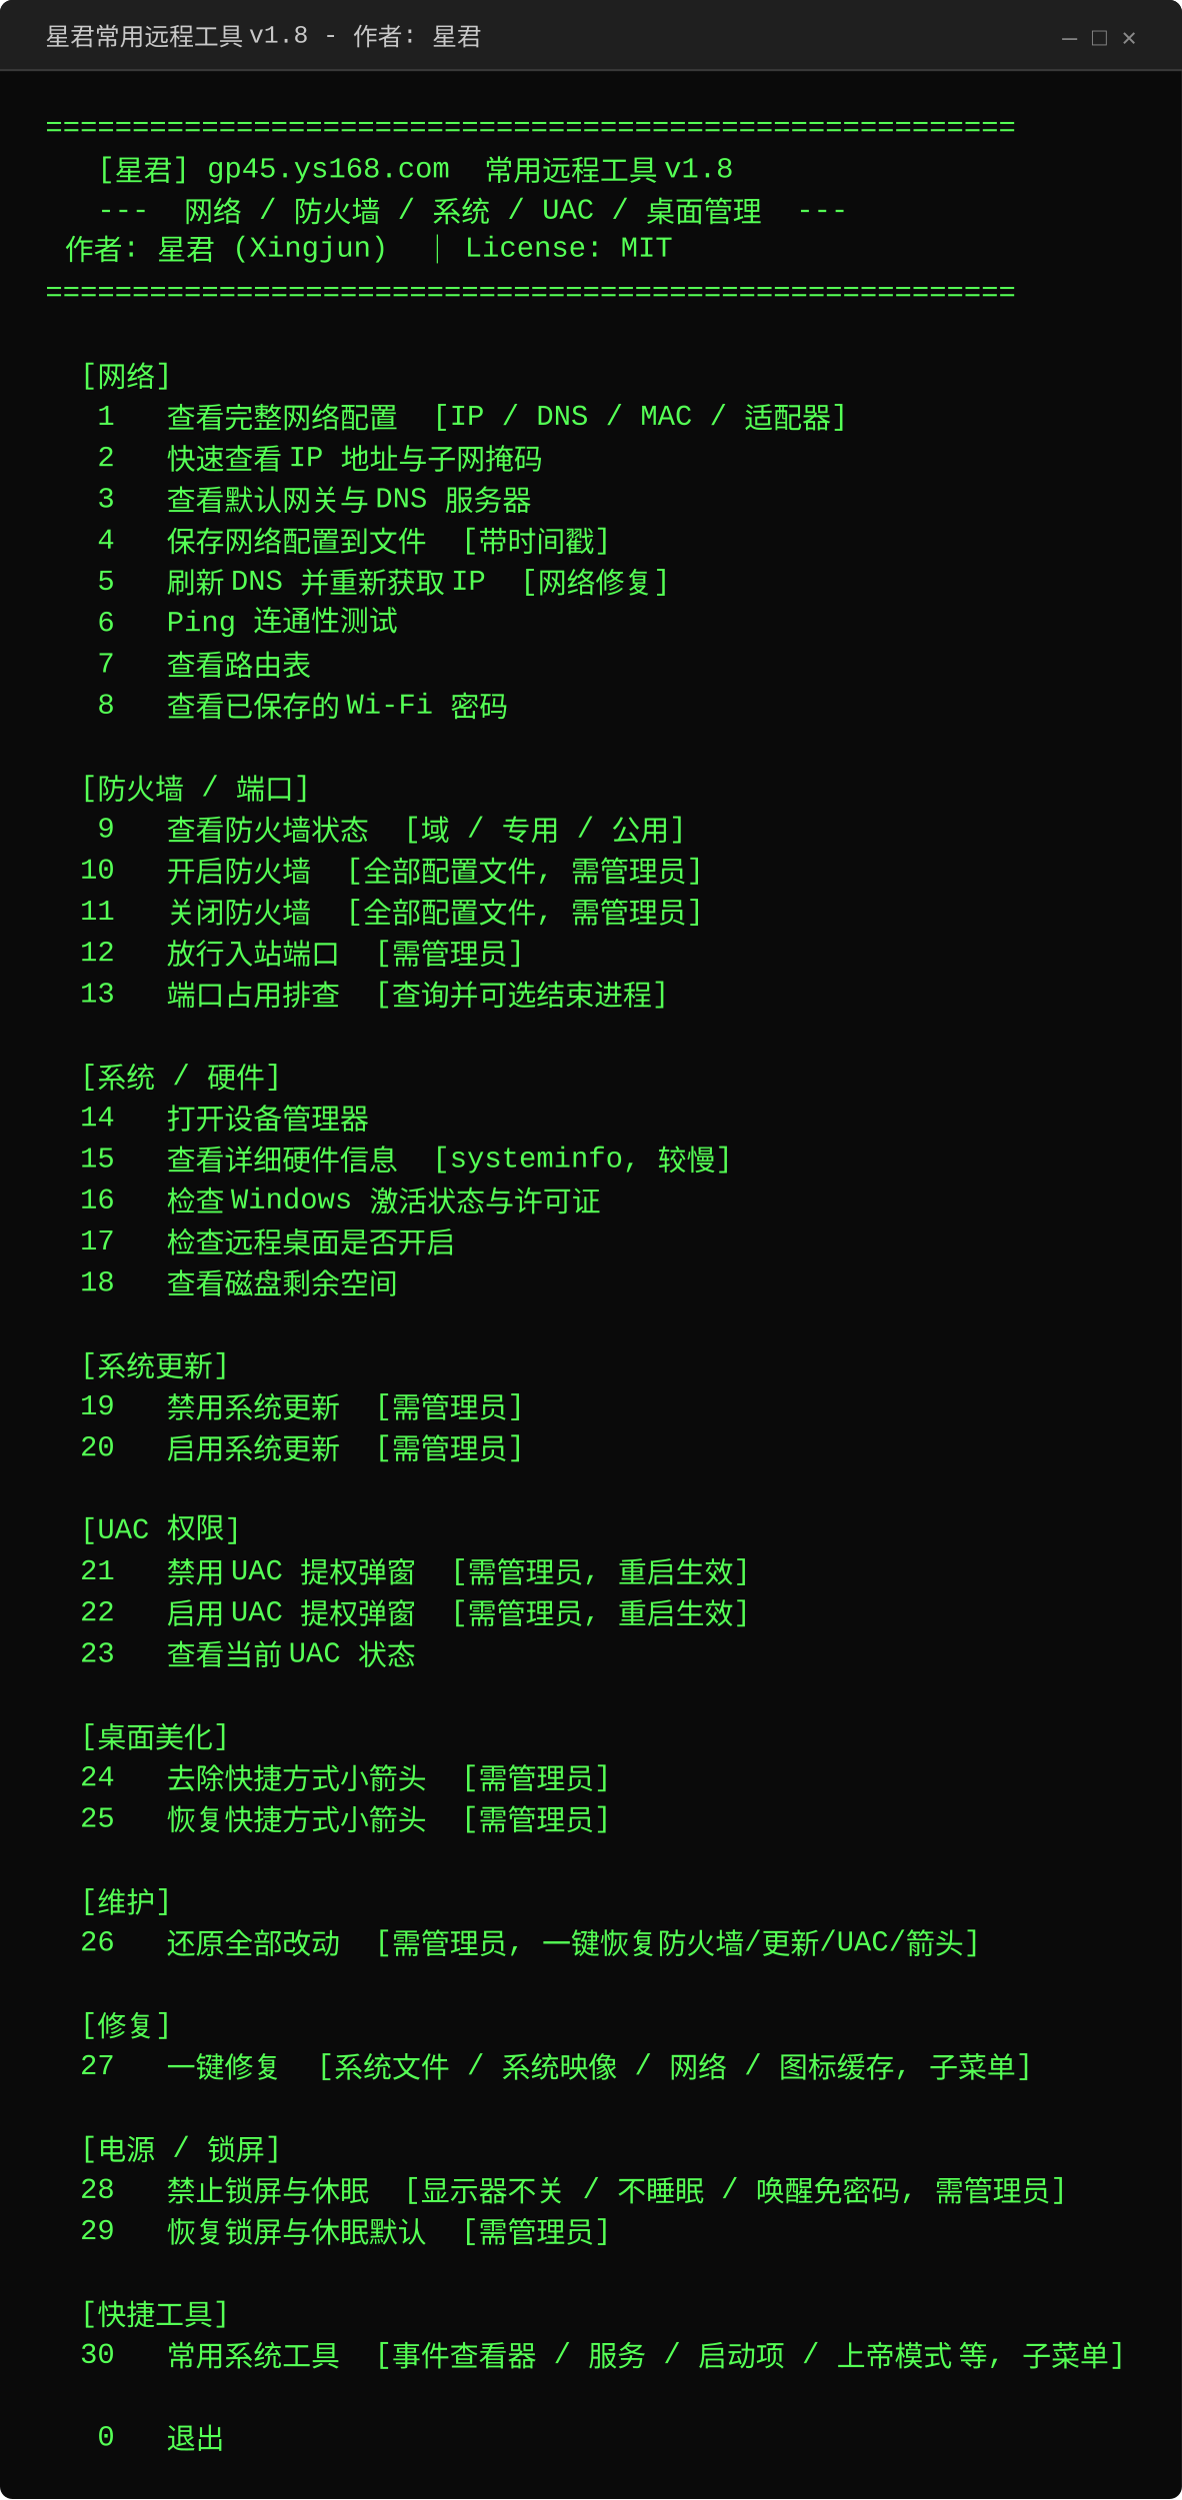
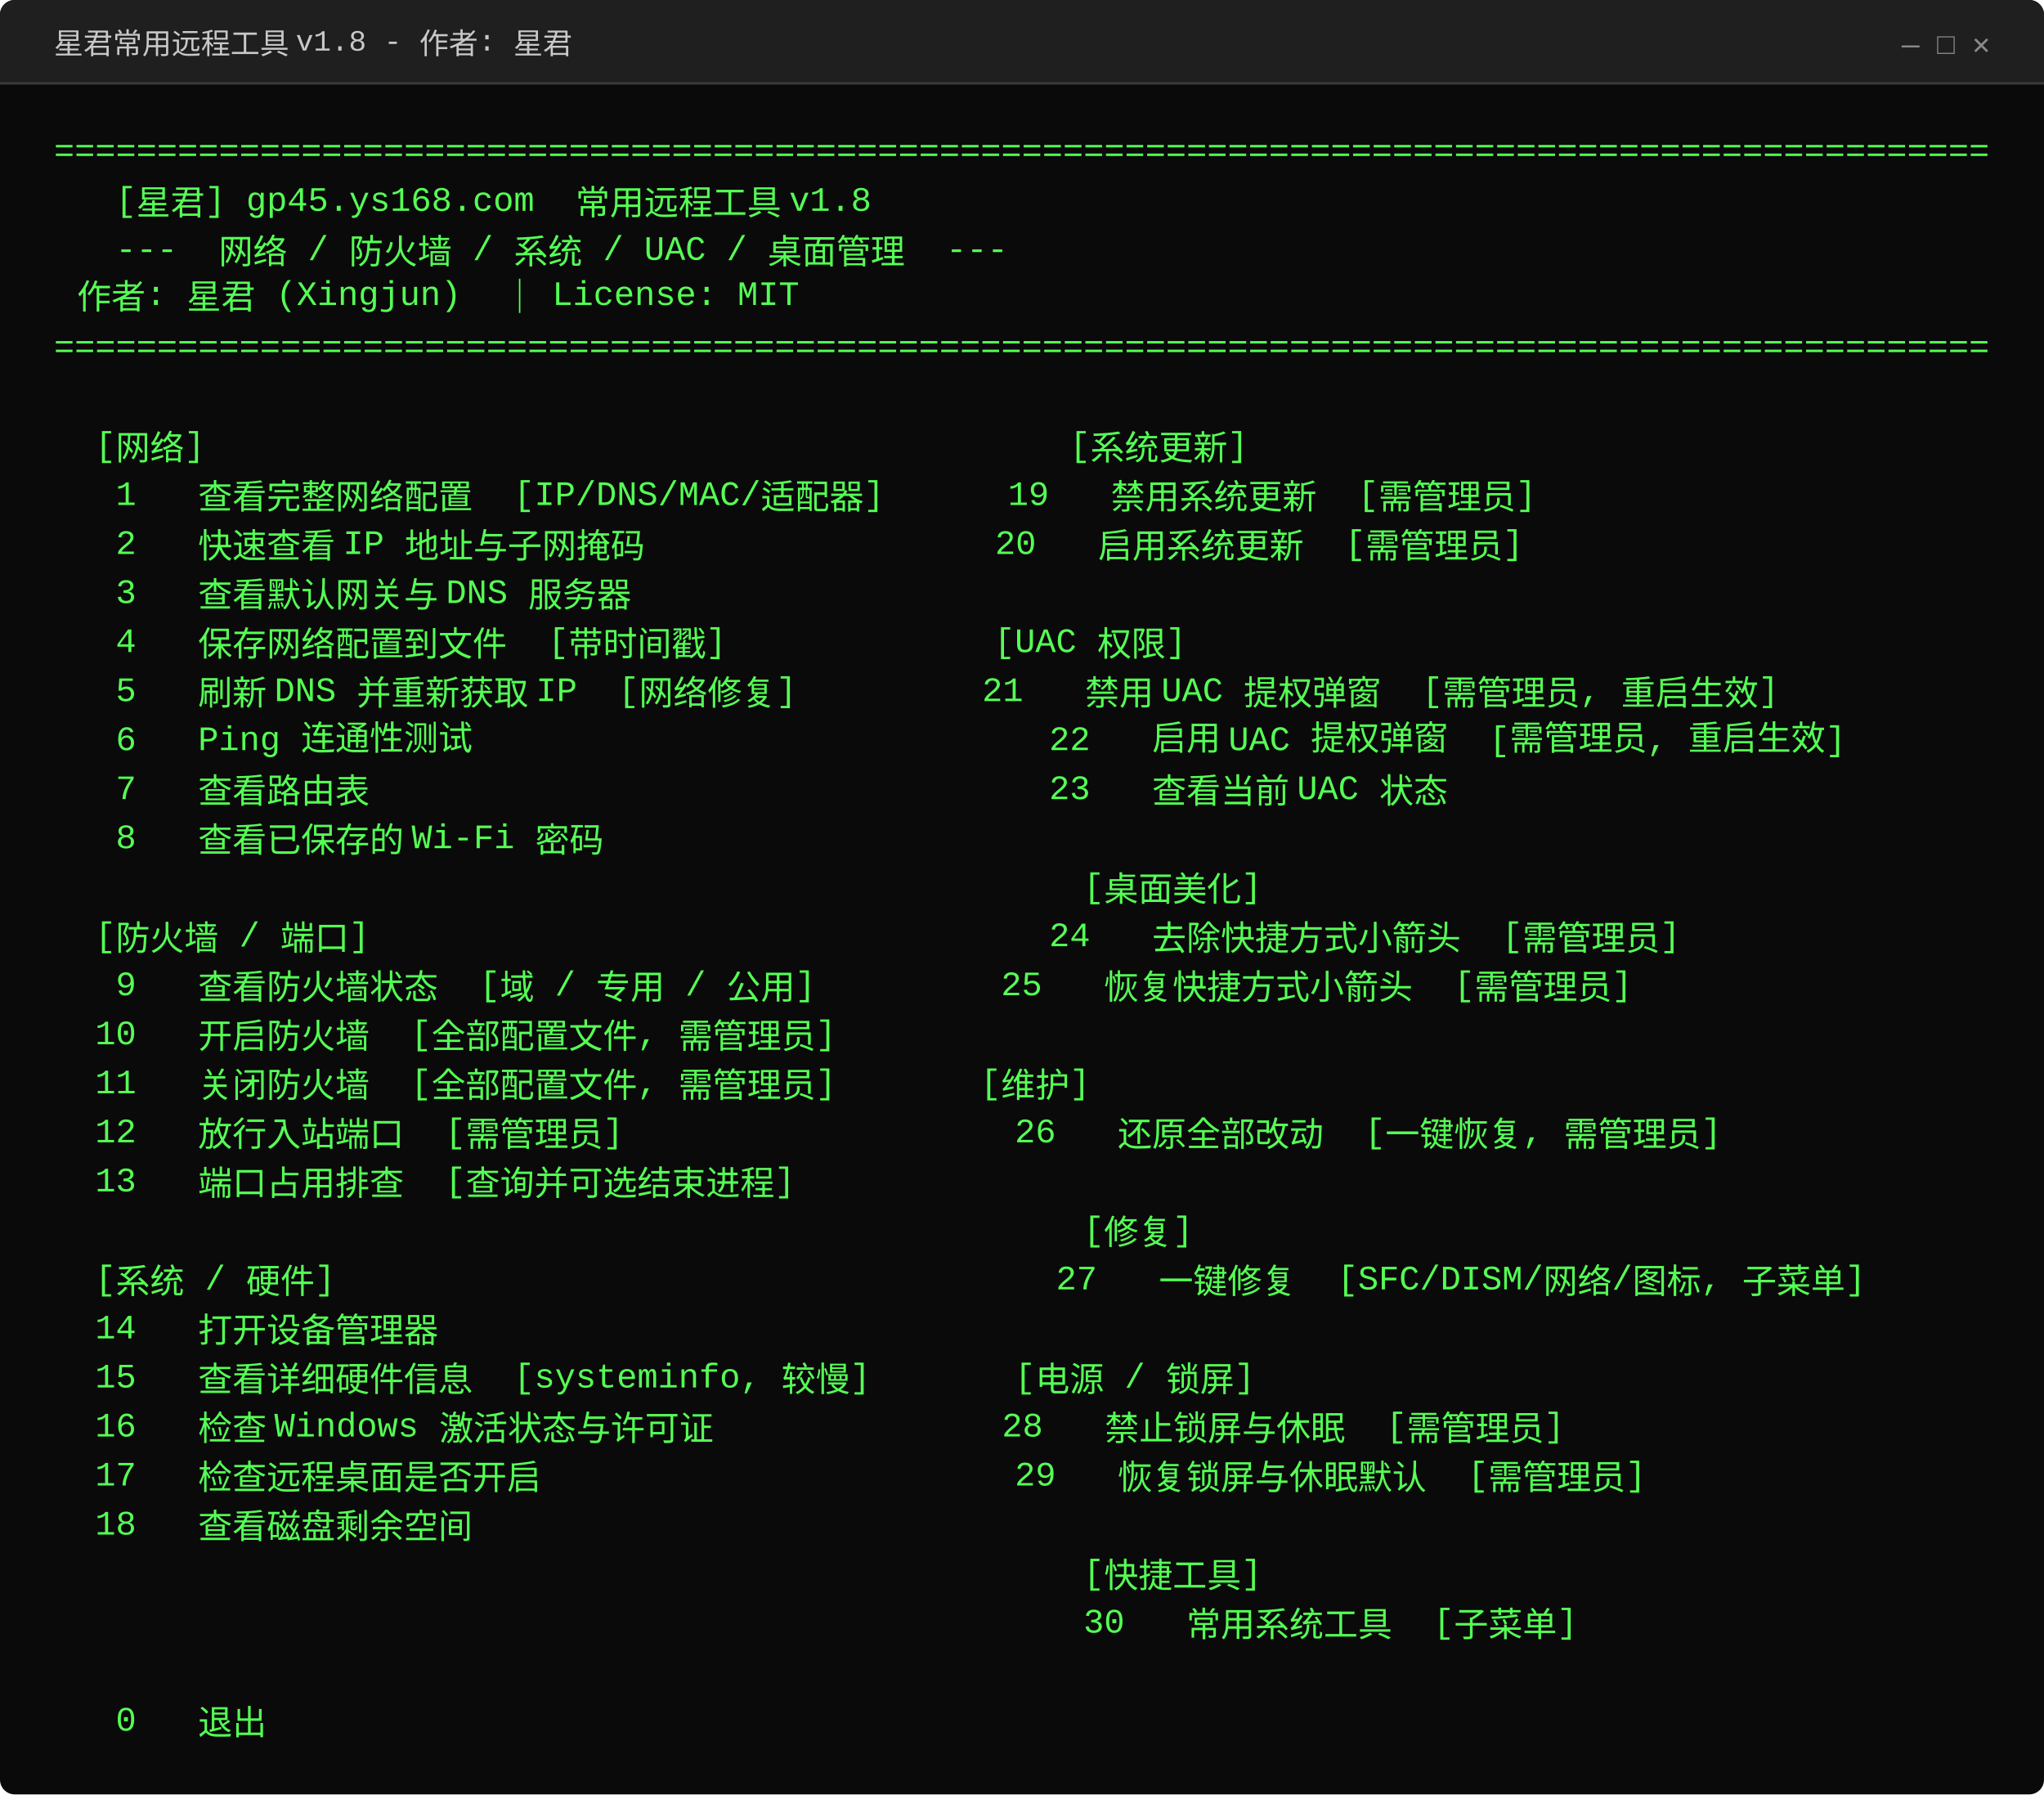
- <svg xmlns="http://www.w3.org/2000/svg" width="573" height="1212" viewBox="0 0 573 1212" role="img" aria-label="星君常用远程工具 v1.8 菜单输出">
-   <rect x="0" y="0" width="573" height="1212" rx="6" fill="#0A0A0A" />
-   <rect x="0" y="0" width="573" height="34" rx="6" fill="#1F1F1F" />
-   <rect x="0" y="26" width="573" height="8" fill="#1F1F1F" />
-   <line x1="0" y1="34" x2="573" y2="34" stroke="#3A3A3A" stroke-width="1" />
+ <svg xmlns="http://www.w3.org/2000/svg" width="834" height="732" viewBox="0 0 834 732" role="img" aria-label="星君常用远程工具 v1.8 菜单输出">
+   <rect x="0" y="0" width="834" height="732" rx="6" fill="#0A0A0A" />
+   <rect x="0" y="0" width="834" height="34" rx="6" fill="#1F1F1F" />
+   <rect x="0" y="26" width="834" height="8" fill="#1F1F1F" />
+   <line x1="0" y1="34" x2="834" y2="34" stroke="#3A3A3A" stroke-width="1" />
  <text x="22" y="22" font-size="12" fill="#C8C8C8" font-family="Consolas, 'NSimSun', '新宋体', 'MS Gothic', 'Courier New', ui-monospace, monospace">星君常用远程工具 v1.8  -  作者: 星君</text>
-   <text x="551" y="22" text-anchor="end" font-size="12" fill="#8A8A8A" font-family="Consolas, 'NSimSun', '新宋体', 'MS Gothic', 'Courier New', ui-monospace, monospace">—  □  ✕</text>
-   <text x="22.0" y="66.0" fill="#55FF55" font-size="14.0" font-family="Consolas, 'NSimSun', '新宋体', 'MS Gothic', 'Courier New', ui-monospace, monospace" xml:space="preserve">========================================================</text>
+   <text x="812" y="22" text-anchor="end" font-size="12" fill="#8A8A8A" font-family="Consolas, 'NSimSun', '新宋体', 'MS Gothic', 'Courier New', ui-monospace, monospace">—  □  ✕</text>
+   <text x="22.0" y="66.0" fill="#55FF55" font-size="14.0" font-family="Consolas, 'NSimSun', '新宋体', 'MS Gothic', 'Courier New', ui-monospace, monospace" xml:space="preserve">==============================================================================================</text>
  <text x="22.0" y="86.0" fill="#55FF55" font-size="14.0" font-family="Consolas, 'NSimSun', '新宋体', 'MS Gothic', 'Courier New', ui-monospace, monospace" xml:space="preserve">   [星君] gp45.ys168.com  常用远程工具 v1.8</text>
  <text x="22.0" y="106.0" fill="#55FF55" font-size="14.0" font-family="Consolas, 'NSimSun', '新宋体', 'MS Gothic', 'Courier New', ui-monospace, monospace" xml:space="preserve">   ---  网络 / 防火墙 / 系统 / UAC / 桌面管理  ---</text>
  <text x="22.0" y="126.0" fill="#55FF55" font-size="14.0" font-family="Consolas, 'NSimSun', '新宋体', 'MS Gothic', 'Courier New', ui-monospace, monospace" xml:space="preserve">   作者: 星君 (Xingjun)  ｜  License: MIT</text>
-   <text x="22.0" y="146.0" fill="#55FF55" font-size="14.0" font-family="Consolas, 'NSimSun', '新宋体', 'MS Gothic', 'Courier New', ui-monospace, monospace" xml:space="preserve">========================================================</text>
-   <text x="22.0" y="186.0" fill="#55FF55" font-size="14.0" font-family="Consolas, 'NSimSun', '新宋体', 'MS Gothic', 'Courier New', ui-monospace, monospace" xml:space="preserve">  [网络]</text>
-   <text x="22.0" y="206.0" fill="#55FF55" font-size="14.0" font-family="Consolas, 'NSimSun', '新宋体', 'MS Gothic', 'Courier New', ui-monospace, monospace" xml:space="preserve">   1   查看完整网络配置  [IP / DNS / MAC / 适配器]</text>
-   <text x="22.0" y="226.0" fill="#55FF55" font-size="14.0" font-family="Consolas, 'NSimSun', '新宋体', 'MS Gothic', 'Courier New', ui-monospace, monospace" xml:space="preserve">   2   快速查看 IP 地址与子网掩码</text>
+   <text x="22.0" y="146.0" fill="#55FF55" font-size="14.0" font-family="Consolas, 'NSimSun', '新宋体', 'MS Gothic', 'Courier New', ui-monospace, monospace" xml:space="preserve">==============================================================================================</text>
+   <text x="22.0" y="186.0" fill="#55FF55" font-size="14.0" font-family="Consolas, 'NSimSun', '新宋体', 'MS Gothic', 'Courier New', ui-monospace, monospace" xml:space="preserve">  [网络]                                          [系统更新]</text>
+   <text x="22.0" y="206.0" fill="#55FF55" font-size="14.0" font-family="Consolas, 'NSimSun', '新宋体', 'MS Gothic', 'Courier New', ui-monospace, monospace" xml:space="preserve">   1   查看完整网络配置  [IP/DNS/MAC/适配器]      19   禁用系统更新  [需管理员]</text>
+   <text x="22.0" y="226.0" fill="#55FF55" font-size="14.0" font-family="Consolas, 'NSimSun', '新宋体', 'MS Gothic', 'Courier New', ui-monospace, monospace" xml:space="preserve">   2   快速查看 IP 地址与子网掩码                 20   启用系统更新  [需管理员]</text>
  <text x="22.0" y="246.0" fill="#55FF55" font-size="14.0" font-family="Consolas, 'NSimSun', '新宋体', 'MS Gothic', 'Courier New', ui-monospace, monospace" xml:space="preserve">   3   查看默认网关与 DNS 服务器</text>
-   <text x="22.0" y="266.0" fill="#55FF55" font-size="14.0" font-family="Consolas, 'NSimSun', '新宋体', 'MS Gothic', 'Courier New', ui-monospace, monospace" xml:space="preserve">   4   保存网络配置到文件  [带时间戳]</text>
-   <text x="22.0" y="286.0" fill="#55FF55" font-size="14.0" font-family="Consolas, 'NSimSun', '新宋体', 'MS Gothic', 'Courier New', ui-monospace, monospace" xml:space="preserve">   5   刷新 DNS 并重新获取 IP  [网络修复]</text>
-   <text x="22.0" y="306.0" fill="#55FF55" font-size="14.0" font-family="Consolas, 'NSimSun', '新宋体', 'MS Gothic', 'Courier New', ui-monospace, monospace" xml:space="preserve">   6   Ping 连通性测试</text>
-   <text x="22.0" y="326.0" fill="#55FF55" font-size="14.0" font-family="Consolas, 'NSimSun', '新宋体', 'MS Gothic', 'Courier New', ui-monospace, monospace" xml:space="preserve">   7   查看路由表</text>
+   <text x="22.0" y="266.0" fill="#55FF55" font-size="14.0" font-family="Consolas, 'NSimSun', '新宋体', 'MS Gothic', 'Courier New', ui-monospace, monospace" xml:space="preserve">   4   保存网络配置到文件  [带时间戳]             [UAC 权限]</text>
+   <text x="22.0" y="286.0" fill="#55FF55" font-size="14.0" font-family="Consolas, 'NSimSun', '新宋体', 'MS Gothic', 'Courier New', ui-monospace, monospace" xml:space="preserve">   5   刷新 DNS 并重新获取 IP  [网络修复]         21   禁用 UAC 提权弹窗  [需管理员, 重启生效]</text>
+   <text x="22.0" y="306.0" fill="#55FF55" font-size="14.0" font-family="Consolas, 'NSimSun', '新宋体', 'MS Gothic', 'Courier New', ui-monospace, monospace" xml:space="preserve">   6   Ping 连通性测试                            22   启用 UAC 提权弹窗  [需管理员, 重启生效]</text>
+   <text x="22.0" y="326.0" fill="#55FF55" font-size="14.0" font-family="Consolas, 'NSimSun', '新宋体', 'MS Gothic', 'Courier New', ui-monospace, monospace" xml:space="preserve">   7   查看路由表                                 23   查看当前 UAC 状态</text>
  <text x="22.0" y="346.0" fill="#55FF55" font-size="14.0" font-family="Consolas, 'NSimSun', '新宋体', 'MS Gothic', 'Courier New', ui-monospace, monospace" xml:space="preserve">   8   查看已保存的 Wi-Fi 密码</text>
-   <text x="22.0" y="386.0" fill="#55FF55" font-size="14.0" font-family="Consolas, 'NSimSun', '新宋体', 'MS Gothic', 'Courier New', ui-monospace, monospace" xml:space="preserve">  [防火墙 / 端口]</text>
-   <text x="22.0" y="406.0" fill="#55FF55" font-size="14.0" font-family="Consolas, 'NSimSun', '新宋体', 'MS Gothic', 'Courier New', ui-monospace, monospace" xml:space="preserve">   9   查看防火墙状态  [域 / 专用 / 公用]</text>
+   <text x="22.0" y="366.0" fill="#55FF55" font-size="14.0" font-family="Consolas, 'NSimSun', '新宋体', 'MS Gothic', 'Courier New', ui-monospace, monospace" xml:space="preserve">                                                  [桌面美化]</text>
+   <text x="22.0" y="386.0" fill="#55FF55" font-size="14.0" font-family="Consolas, 'NSimSun', '新宋体', 'MS Gothic', 'Courier New', ui-monospace, monospace" xml:space="preserve">  [防火墙 / 端口]                                 24   去除快捷方式小箭头  [需管理员]</text>
+   <text x="22.0" y="406.0" fill="#55FF55" font-size="14.0" font-family="Consolas, 'NSimSun', '新宋体', 'MS Gothic', 'Courier New', ui-monospace, monospace" xml:space="preserve">   9   查看防火墙状态  [域 / 专用 / 公用]         25   恢复快捷方式小箭头  [需管理员]</text>
  <text x="22.0" y="426.0" fill="#55FF55" font-size="14.0" font-family="Consolas, 'NSimSun', '新宋体', 'MS Gothic', 'Courier New', ui-monospace, monospace" xml:space="preserve">  10   开启防火墙  [全部配置文件, 需管理员]</text>
-   <text x="22.0" y="446.0" fill="#55FF55" font-size="14.0" font-family="Consolas, 'NSimSun', '新宋体', 'MS Gothic', 'Courier New', ui-monospace, monospace" xml:space="preserve">  11   关闭防火墙  [全部配置文件, 需管理员]</text>
-   <text x="22.0" y="466.0" fill="#55FF55" font-size="14.0" font-family="Consolas, 'NSimSun', '新宋体', 'MS Gothic', 'Courier New', ui-monospace, monospace" xml:space="preserve">  12   放行入站端口  [需管理员]</text>
+   <text x="22.0" y="446.0" fill="#55FF55" font-size="14.0" font-family="Consolas, 'NSimSun', '新宋体', 'MS Gothic', 'Courier New', ui-monospace, monospace" xml:space="preserve">  11   关闭防火墙  [全部配置文件, 需管理员]       [维护]</text>
+   <text x="22.0" y="466.0" fill="#55FF55" font-size="14.0" font-family="Consolas, 'NSimSun', '新宋体', 'MS Gothic', 'Courier New', ui-monospace, monospace" xml:space="preserve">  12   放行入站端口  [需管理员]                   26   还原全部改动  [一键恢复, 需管理员]</text>
  <text x="22.0" y="486.0" fill="#55FF55" font-size="14.0" font-family="Consolas, 'NSimSun', '新宋体', 'MS Gothic', 'Courier New', ui-monospace, monospace" xml:space="preserve">  13   端口占用排查  [查询并可选结束进程]</text>
-   <text x="22.0" y="526.0" fill="#55FF55" font-size="14.0" font-family="Consolas, 'NSimSun', '新宋体', 'MS Gothic', 'Courier New', ui-monospace, monospace" xml:space="preserve">  [系统 / 硬件]</text>
+   <text x="22.0" y="506.0" fill="#55FF55" font-size="14.0" font-family="Consolas, 'NSimSun', '新宋体', 'MS Gothic', 'Courier New', ui-monospace, monospace" xml:space="preserve">                                                  [修复]</text>
+   <text x="22.0" y="526.0" fill="#55FF55" font-size="14.0" font-family="Consolas, 'NSimSun', '新宋体', 'MS Gothic', 'Courier New', ui-monospace, monospace" xml:space="preserve">  [系统 / 硬件]                                   27   一键修复  [SFC/DISM/网络/图标, 子菜单]</text>
  <text x="22.0" y="546.0" fill="#55FF55" font-size="14.0" font-family="Consolas, 'NSimSun', '新宋体', 'MS Gothic', 'Courier New', ui-monospace, monospace" xml:space="preserve">  14   打开设备管理器</text>
-   <text x="22.0" y="566.0" fill="#55FF55" font-size="14.0" font-family="Consolas, 'NSimSun', '新宋体', 'MS Gothic', 'Courier New', ui-monospace, monospace" xml:space="preserve">  15   查看详细硬件信息  [systeminfo, 较慢]</text>
-   <text x="22.0" y="586.0" fill="#55FF55" font-size="14.0" font-family="Consolas, 'NSimSun', '新宋体', 'MS Gothic', 'Courier New', ui-monospace, monospace" xml:space="preserve">  16   检查 Windows 激活状态与许可证</text>
-   <text x="22.0" y="606.0" fill="#55FF55" font-size="14.0" font-family="Consolas, 'NSimSun', '新宋体', 'MS Gothic', 'Courier New', ui-monospace, monospace" xml:space="preserve">  17   检查远程桌面是否开启</text>
+   <text x="22.0" y="566.0" fill="#55FF55" font-size="14.0" font-family="Consolas, 'NSimSun', '新宋体', 'MS Gothic', 'Courier New', ui-monospace, monospace" xml:space="preserve">  15   查看详细硬件信息  [systeminfo, 较慢]       [电源 / 锁屏]</text>
+   <text x="22.0" y="586.0" fill="#55FF55" font-size="14.0" font-family="Consolas, 'NSimSun', '新宋体', 'MS Gothic', 'Courier New', ui-monospace, monospace" xml:space="preserve">  16   检查 Windows 激活状态与许可证              28   禁止锁屏与休眠  [需管理员]</text>
+   <text x="22.0" y="606.0" fill="#55FF55" font-size="14.0" font-family="Consolas, 'NSimSun', '新宋体', 'MS Gothic', 'Courier New', ui-monospace, monospace" xml:space="preserve">  17   检查远程桌面是否开启                       29   恢复锁屏与休眠默认  [需管理员]</text>
  <text x="22.0" y="626.0" fill="#55FF55" font-size="14.0" font-family="Consolas, 'NSimSun', '新宋体', 'MS Gothic', 'Courier New', ui-monospace, monospace" xml:space="preserve">  18   查看磁盘剩余空间</text>
-   <text x="22.0" y="666.0" fill="#55FF55" font-size="14.0" font-family="Consolas, 'NSimSun', '新宋体', 'MS Gothic', 'Courier New', ui-monospace, monospace" xml:space="preserve">  [系统更新]</text>
-   <text x="22.0" y="686.0" fill="#55FF55" font-size="14.0" font-family="Consolas, 'NSimSun', '新宋体', 'MS Gothic', 'Courier New', ui-monospace, monospace" xml:space="preserve">  19   禁用系统更新  [需管理员]</text>
-   <text x="22.0" y="706.0" fill="#55FF55" font-size="14.0" font-family="Consolas, 'NSimSun', '新宋体', 'MS Gothic', 'Courier New', ui-monospace, monospace" xml:space="preserve">  20   启用系统更新  [需管理员]</text>
-   <text x="22.0" y="746.0" fill="#55FF55" font-size="14.0" font-family="Consolas, 'NSimSun', '新宋体', 'MS Gothic', 'Courier New', ui-monospace, monospace" xml:space="preserve">  [UAC 权限]</text>
-   <text x="22.0" y="766.0" fill="#55FF55" font-size="14.0" font-family="Consolas, 'NSimSun', '新宋体', 'MS Gothic', 'Courier New', ui-monospace, monospace" xml:space="preserve">  21   禁用 UAC 提权弹窗  [需管理员, 重启生效]</text>
-   <text x="22.0" y="786.0" fill="#55FF55" font-size="14.0" font-family="Consolas, 'NSimSun', '新宋体', 'MS Gothic', 'Courier New', ui-monospace, monospace" xml:space="preserve">  22   启用 UAC 提权弹窗  [需管理员, 重启生效]</text>
-   <text x="22.0" y="806.0" fill="#55FF55" font-size="14.0" font-family="Consolas, 'NSimSun', '新宋体', 'MS Gothic', 'Courier New', ui-monospace, monospace" xml:space="preserve">  23   查看当前 UAC 状态</text>
-   <text x="22.0" y="846.0" fill="#55FF55" font-size="14.0" font-family="Consolas, 'NSimSun', '新宋体', 'MS Gothic', 'Courier New', ui-monospace, monospace" xml:space="preserve">  [桌面美化]</text>
-   <text x="22.0" y="866.0" fill="#55FF55" font-size="14.0" font-family="Consolas, 'NSimSun', '新宋体', 'MS Gothic', 'Courier New', ui-monospace, monospace" xml:space="preserve">  24   去除快捷方式小箭头  [需管理员]</text>
-   <text x="22.0" y="886.0" fill="#55FF55" font-size="14.0" font-family="Consolas, 'NSimSun', '新宋体', 'MS Gothic', 'Courier New', ui-monospace, monospace" xml:space="preserve">  25   恢复快捷方式小箭头  [需管理员]</text>
-   <text x="22.0" y="926.0" fill="#55FF55" font-size="14.0" font-family="Consolas, 'NSimSun', '新宋体', 'MS Gothic', 'Courier New', ui-monospace, monospace" xml:space="preserve">  [维护]</text>
-   <text x="22.0" y="946.0" fill="#55FF55" font-size="14.0" font-family="Consolas, 'NSimSun', '新宋体', 'MS Gothic', 'Courier New', ui-monospace, monospace" xml:space="preserve">  26   还原全部改动  [需管理员, 一键恢复防火墙/更新/UAC/箭头]</text>
-   <text x="22.0" y="986.0" fill="#55FF55" font-size="14.0" font-family="Consolas, 'NSimSun', '新宋体', 'MS Gothic', 'Courier New', ui-monospace, monospace" xml:space="preserve">  [修复]</text>
-   <text x="22.0" y="1006.0" fill="#55FF55" font-size="14.0" font-family="Consolas, 'NSimSun', '新宋体', 'MS Gothic', 'Courier New', ui-monospace, monospace" xml:space="preserve">  27   一键修复  [系统文件 / 系统映像 / 网络 / 图标缓存, 子菜单]</text>
-   <text x="22.0" y="1046.0" fill="#55FF55" font-size="14.0" font-family="Consolas, 'NSimSun', '新宋体', 'MS Gothic', 'Courier New', ui-monospace, monospace" xml:space="preserve">  [电源 / 锁屏]</text>
-   <text x="22.0" y="1066.0" fill="#55FF55" font-size="14.0" font-family="Consolas, 'NSimSun', '新宋体', 'MS Gothic', 'Courier New', ui-monospace, monospace" xml:space="preserve">  28   禁止锁屏与休眠  [显示器不关 / 不睡眠 / 唤醒免密码, 需管理员]</text>
-   <text x="22.0" y="1086.0" fill="#55FF55" font-size="14.0" font-family="Consolas, 'NSimSun', '新宋体', 'MS Gothic', 'Courier New', ui-monospace, monospace" xml:space="preserve">  29   恢复锁屏与休眠默认  [需管理员]</text>
-   <text x="22.0" y="1126.0" fill="#55FF55" font-size="14.0" font-family="Consolas, 'NSimSun', '新宋体', 'MS Gothic', 'Courier New', ui-monospace, monospace" xml:space="preserve">  [快捷工具]</text>
-   <text x="22.0" y="1146.0" fill="#55FF55" font-size="14.0" font-family="Consolas, 'NSimSun', '新宋体', 'MS Gothic', 'Courier New', ui-monospace, monospace" xml:space="preserve">  30   常用系统工具  [事件查看器 / 服务 / 启动项 / 上帝模式 等, 子菜单]</text>
-   <text x="22.0" y="1186.0" fill="#55FF55" font-size="14.0" font-family="Consolas, 'NSimSun', '新宋体', 'MS Gothic', 'Courier New', ui-monospace, monospace" xml:space="preserve">   0   退出</text>
+   <text x="22.0" y="646.0" fill="#55FF55" font-size="14.0" font-family="Consolas, 'NSimSun', '新宋体', 'MS Gothic', 'Courier New', ui-monospace, monospace" xml:space="preserve">                                                  [快捷工具]</text>
+   <text x="22.0" y="666.0" fill="#55FF55" font-size="14.0" font-family="Consolas, 'NSimSun', '新宋体', 'MS Gothic', 'Courier New', ui-monospace, monospace" xml:space="preserve">                                                  30   常用系统工具  [子菜单]</text>
+   <text x="22.0" y="706.0" fill="#55FF55" font-size="14.0" font-family="Consolas, 'NSimSun', '新宋体', 'MS Gothic', 'Courier New', ui-monospace, monospace" xml:space="preserve">   0   退出</text>
</svg>
